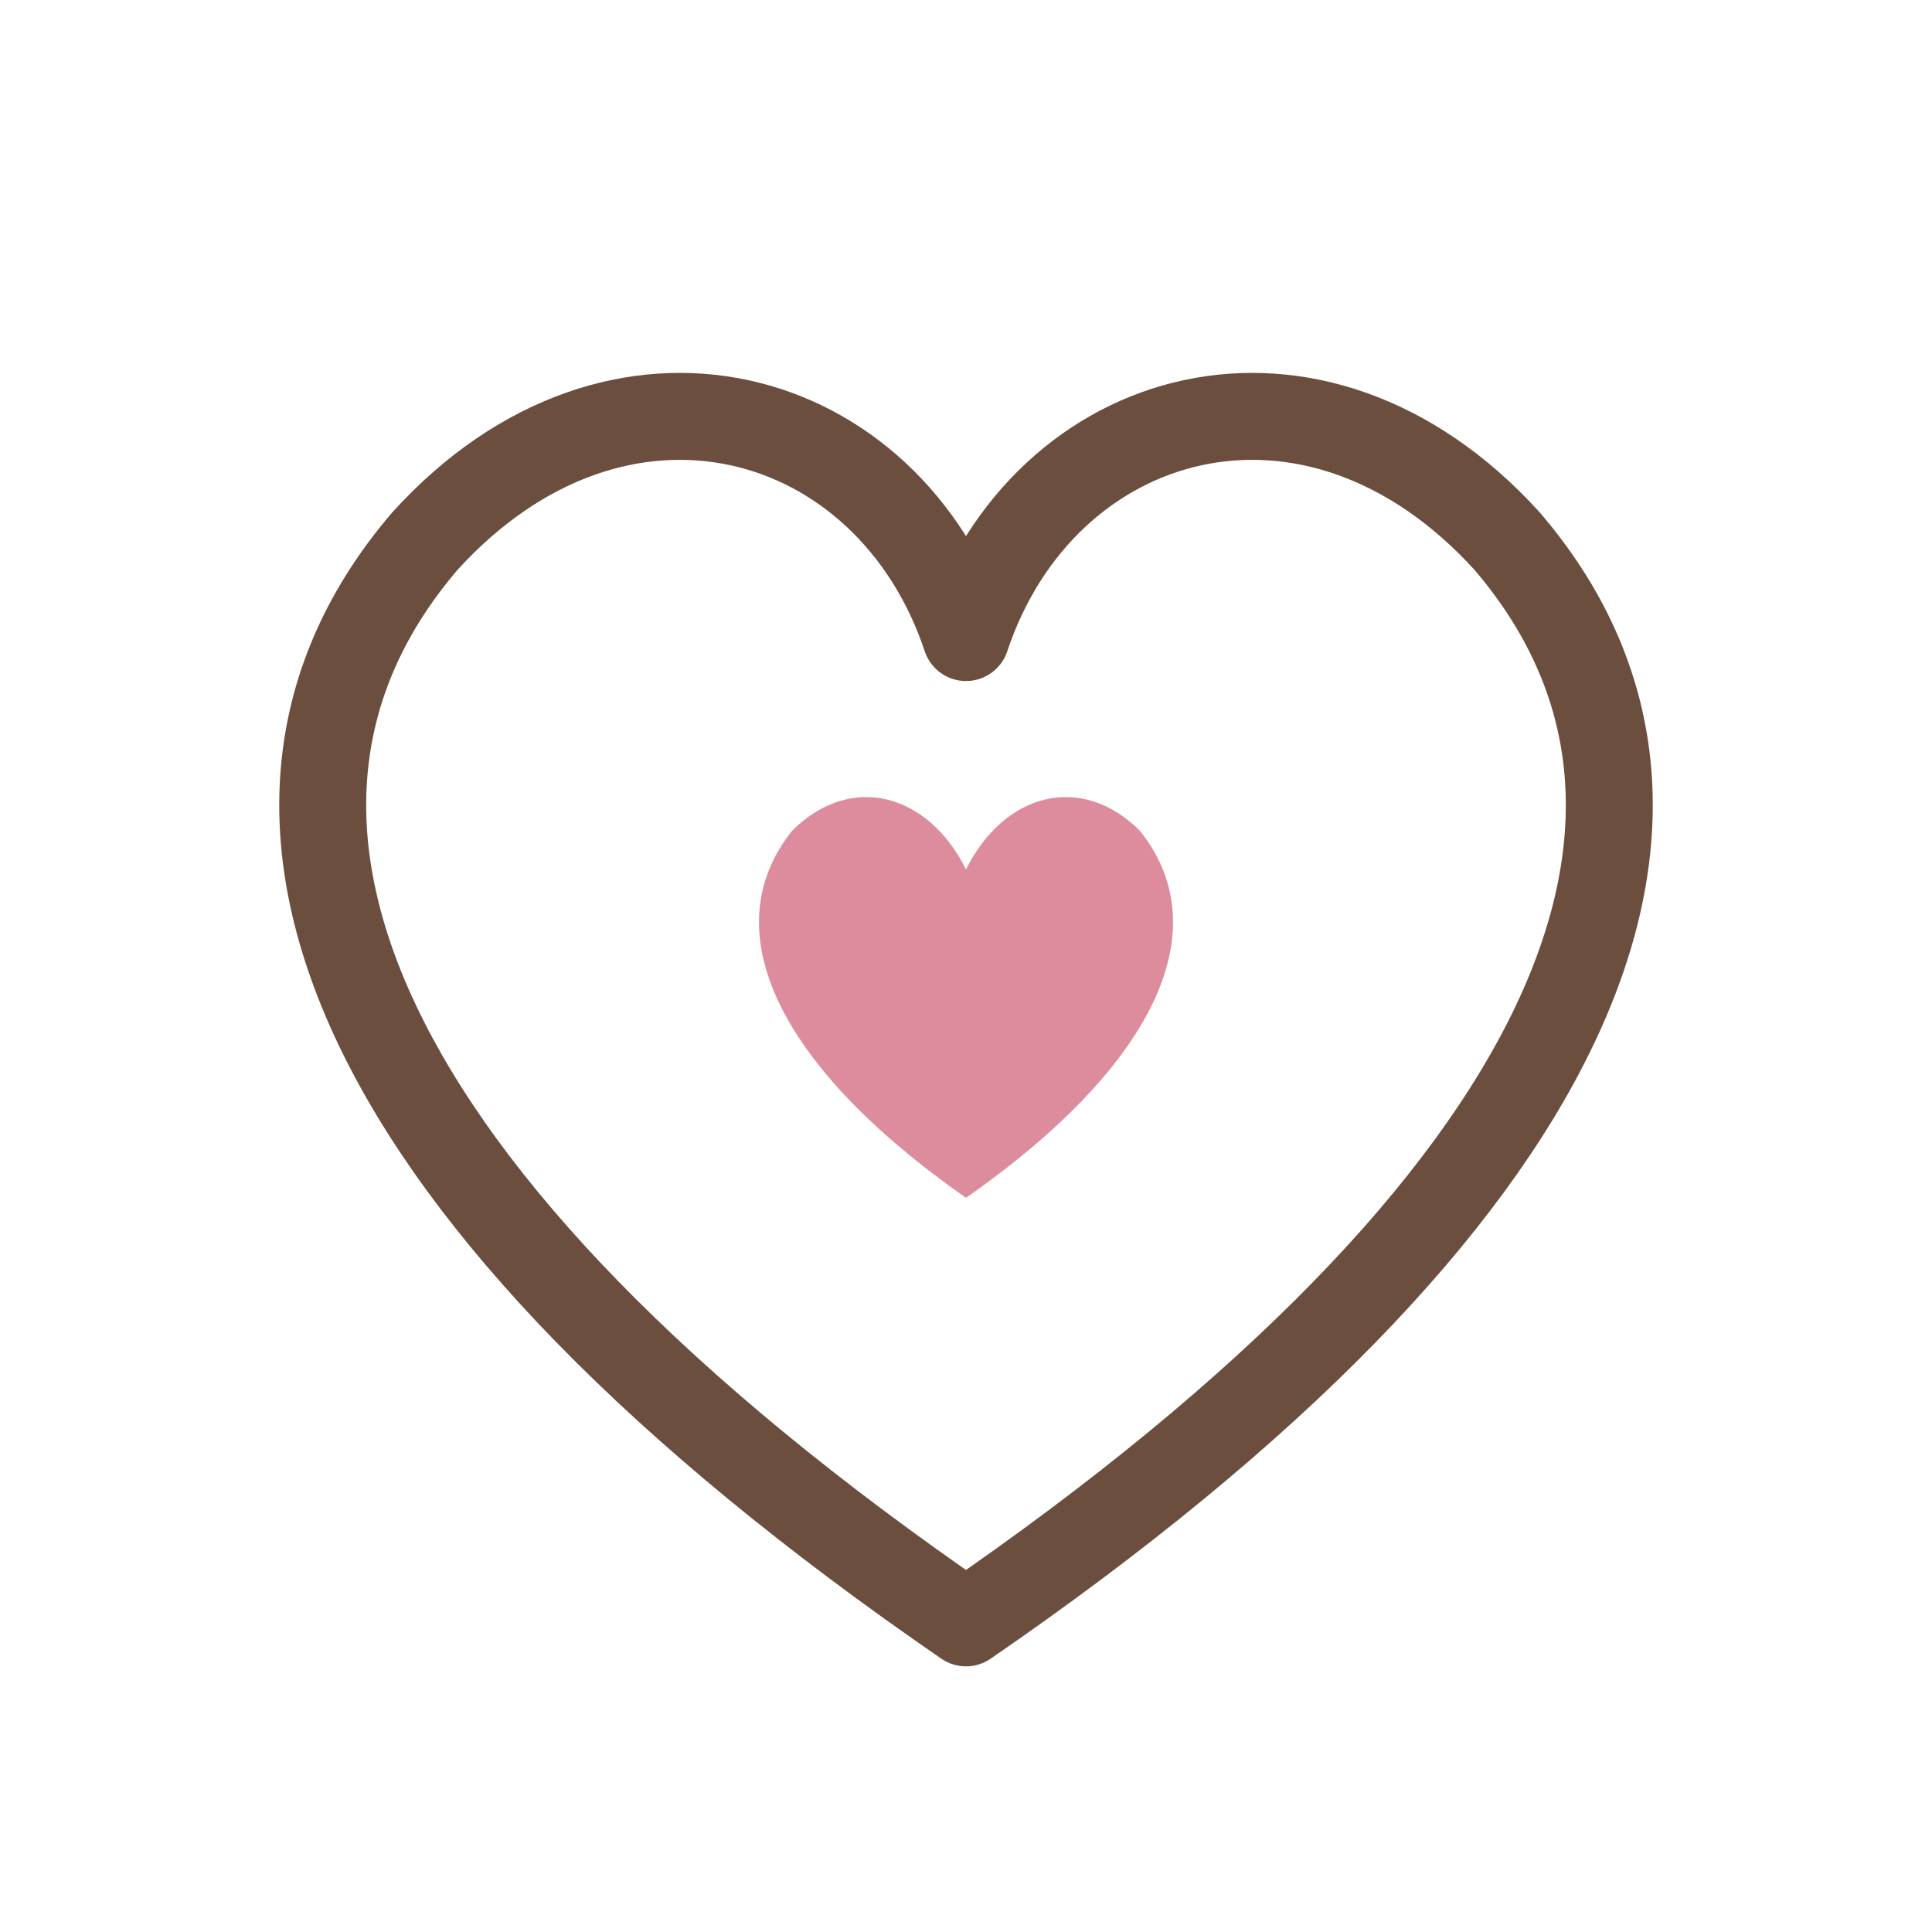
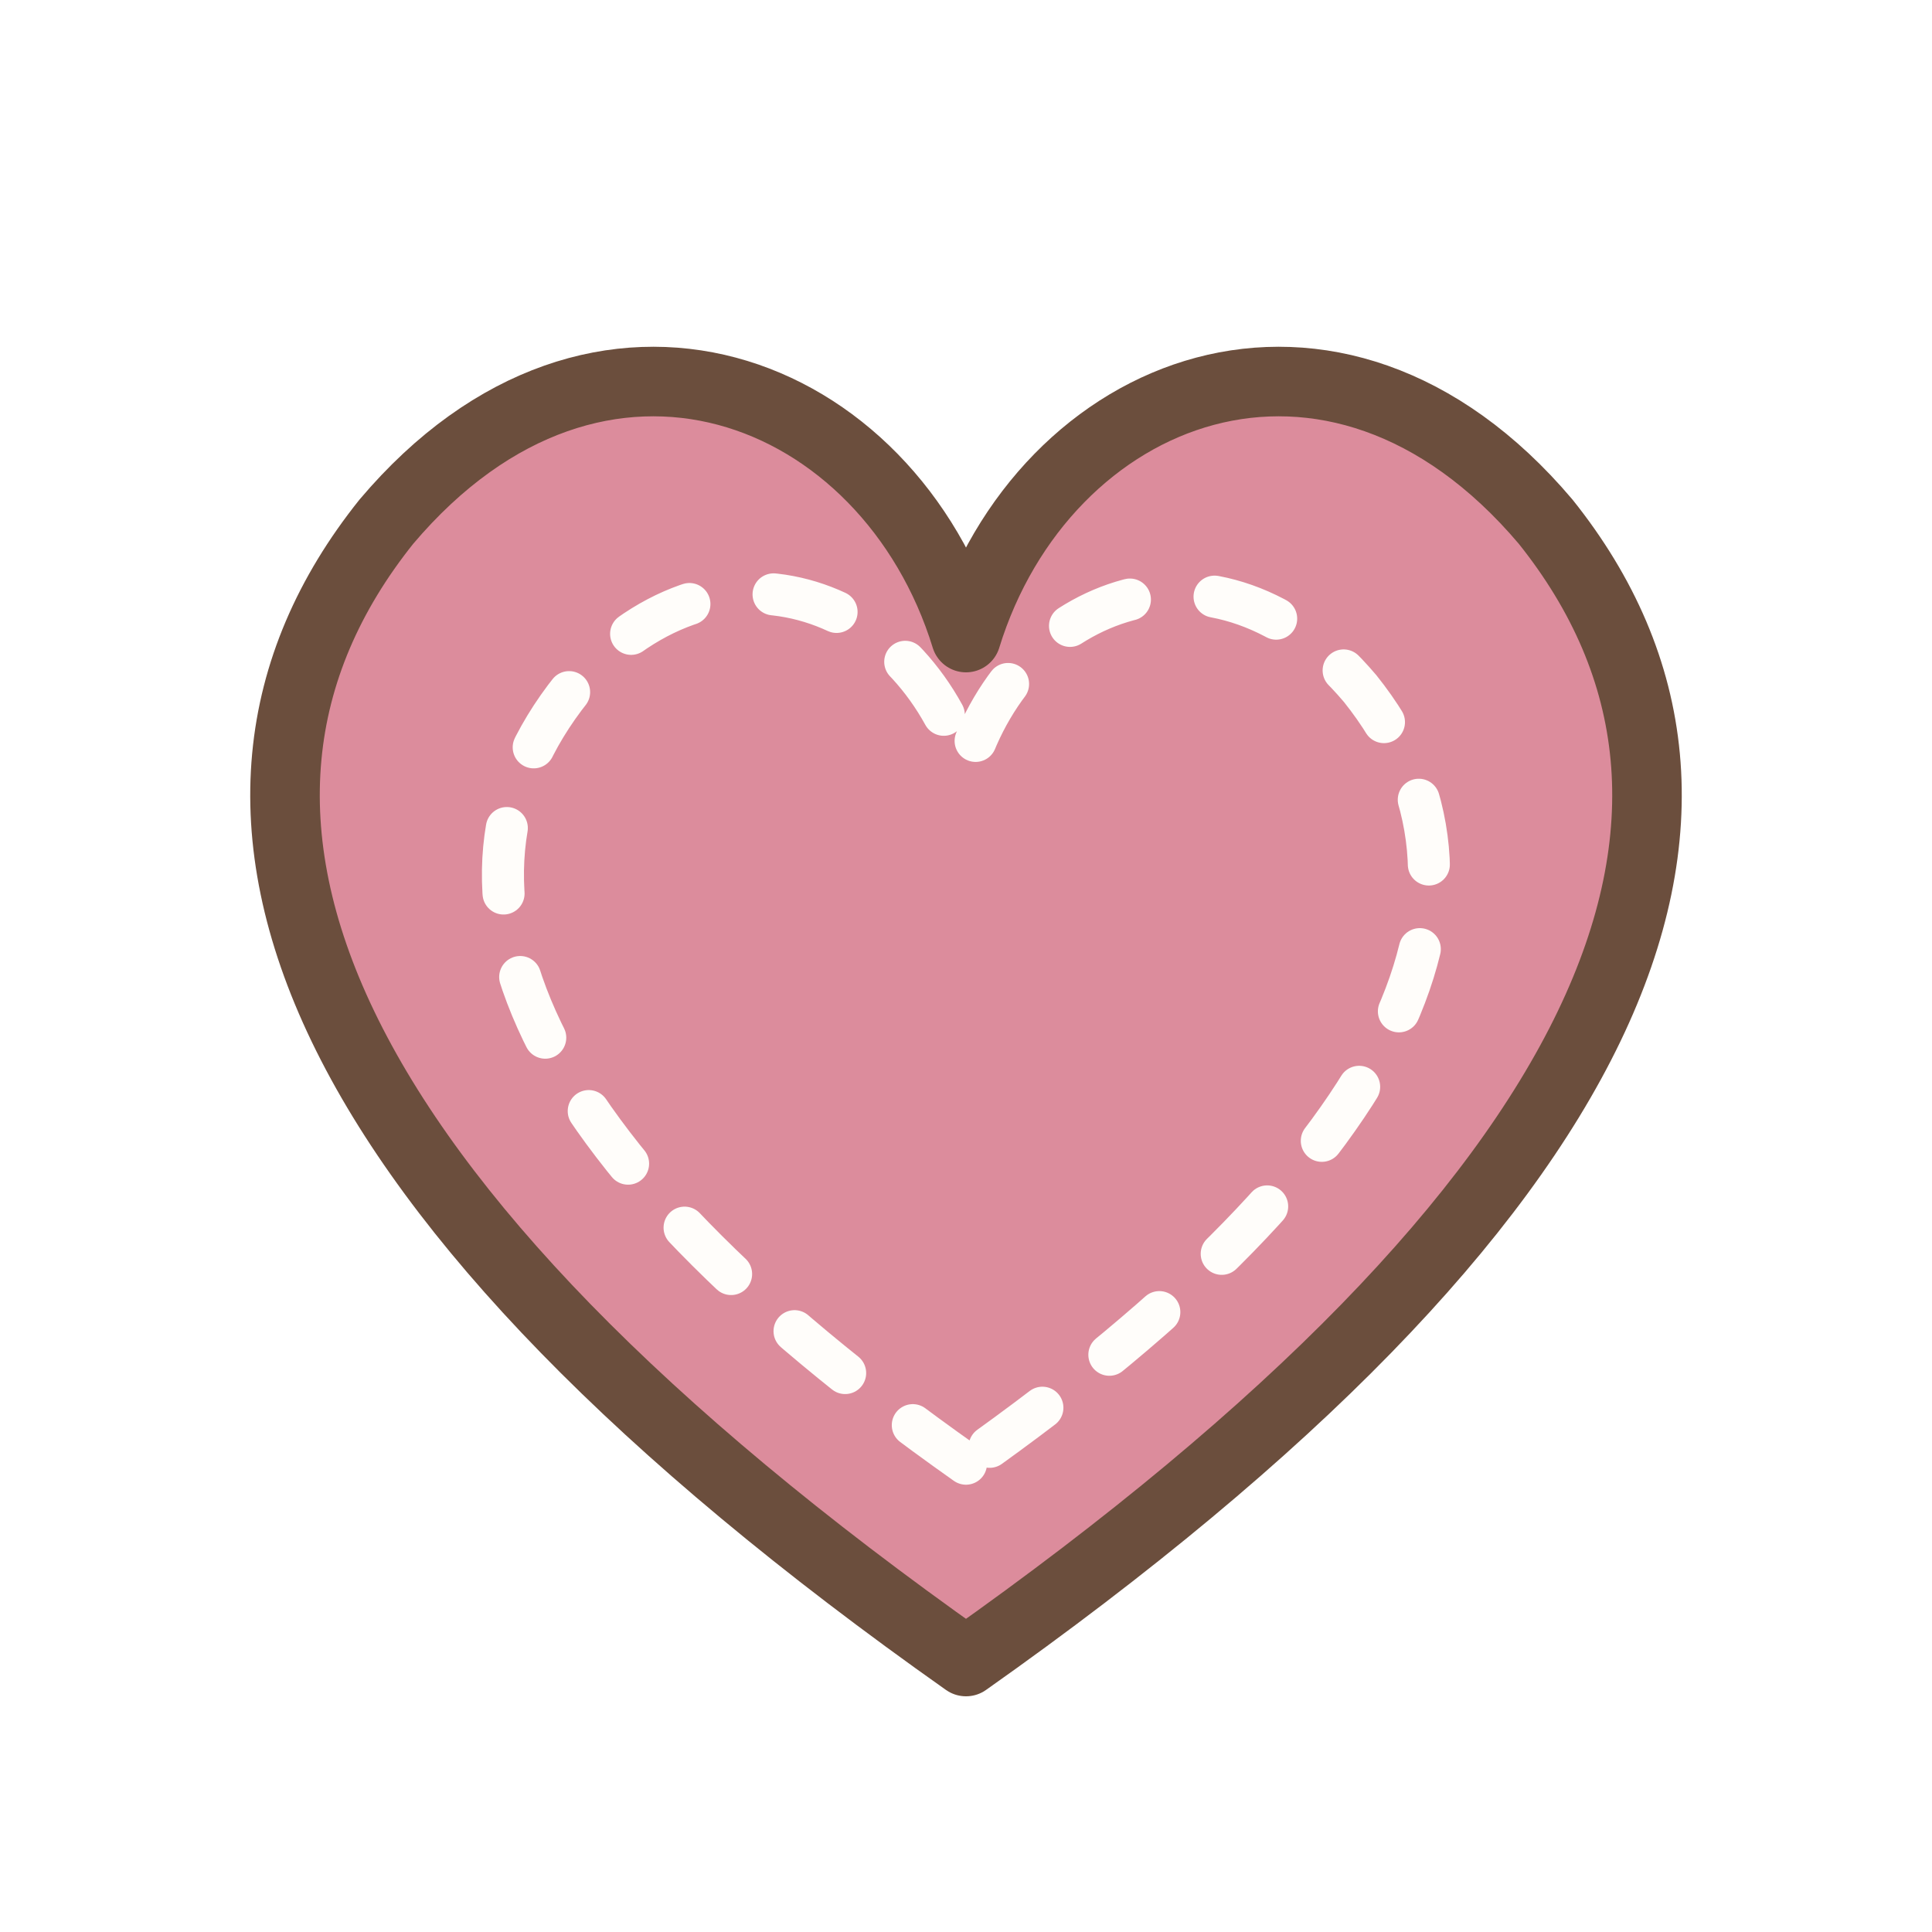
<svg xmlns="http://www.w3.org/2000/svg" viewBox="0 0 100 100" width="100" height="100">
-   <path d="M50 84C18 62 10 42 22 28C32 17 46 21 50 33C54 21 68 17 78 28C90 42 82 62 50 84Z" fill="none" stroke="#6B4E3D" stroke-width="4.5" stroke-linecap="round" stroke-linejoin="round" />
-   <path d="M50 62C40 55 37 48 41 43C44 40 48 41 50 45C52 41 56 40 59 43C63 48 60 55 50 62Z" fill="#DC8C9C" />
+   <path d="M50 86C16 62 8 42 20 27C31 14 46 20 50 33C54 20 69 14 80 27C92 42 84 62 50 86Z" fill="#DC8C9C" stroke="#6B4E3D" stroke-width="3.6" stroke-linecap="round" stroke-linejoin="round" />
+   <path d="M50 86C16 62 8 42 20 27C31 14 46 20 50 33C54 20 69 14 80 27C92 42 84 62 50 86Z" transform="translate(50 54) scale(.68) translate(-50 -54)" fill="none" stroke="#FFFDFA" stroke-width="3.2" stroke-linecap="round" stroke-dasharray="5 6.5" />
</svg>
